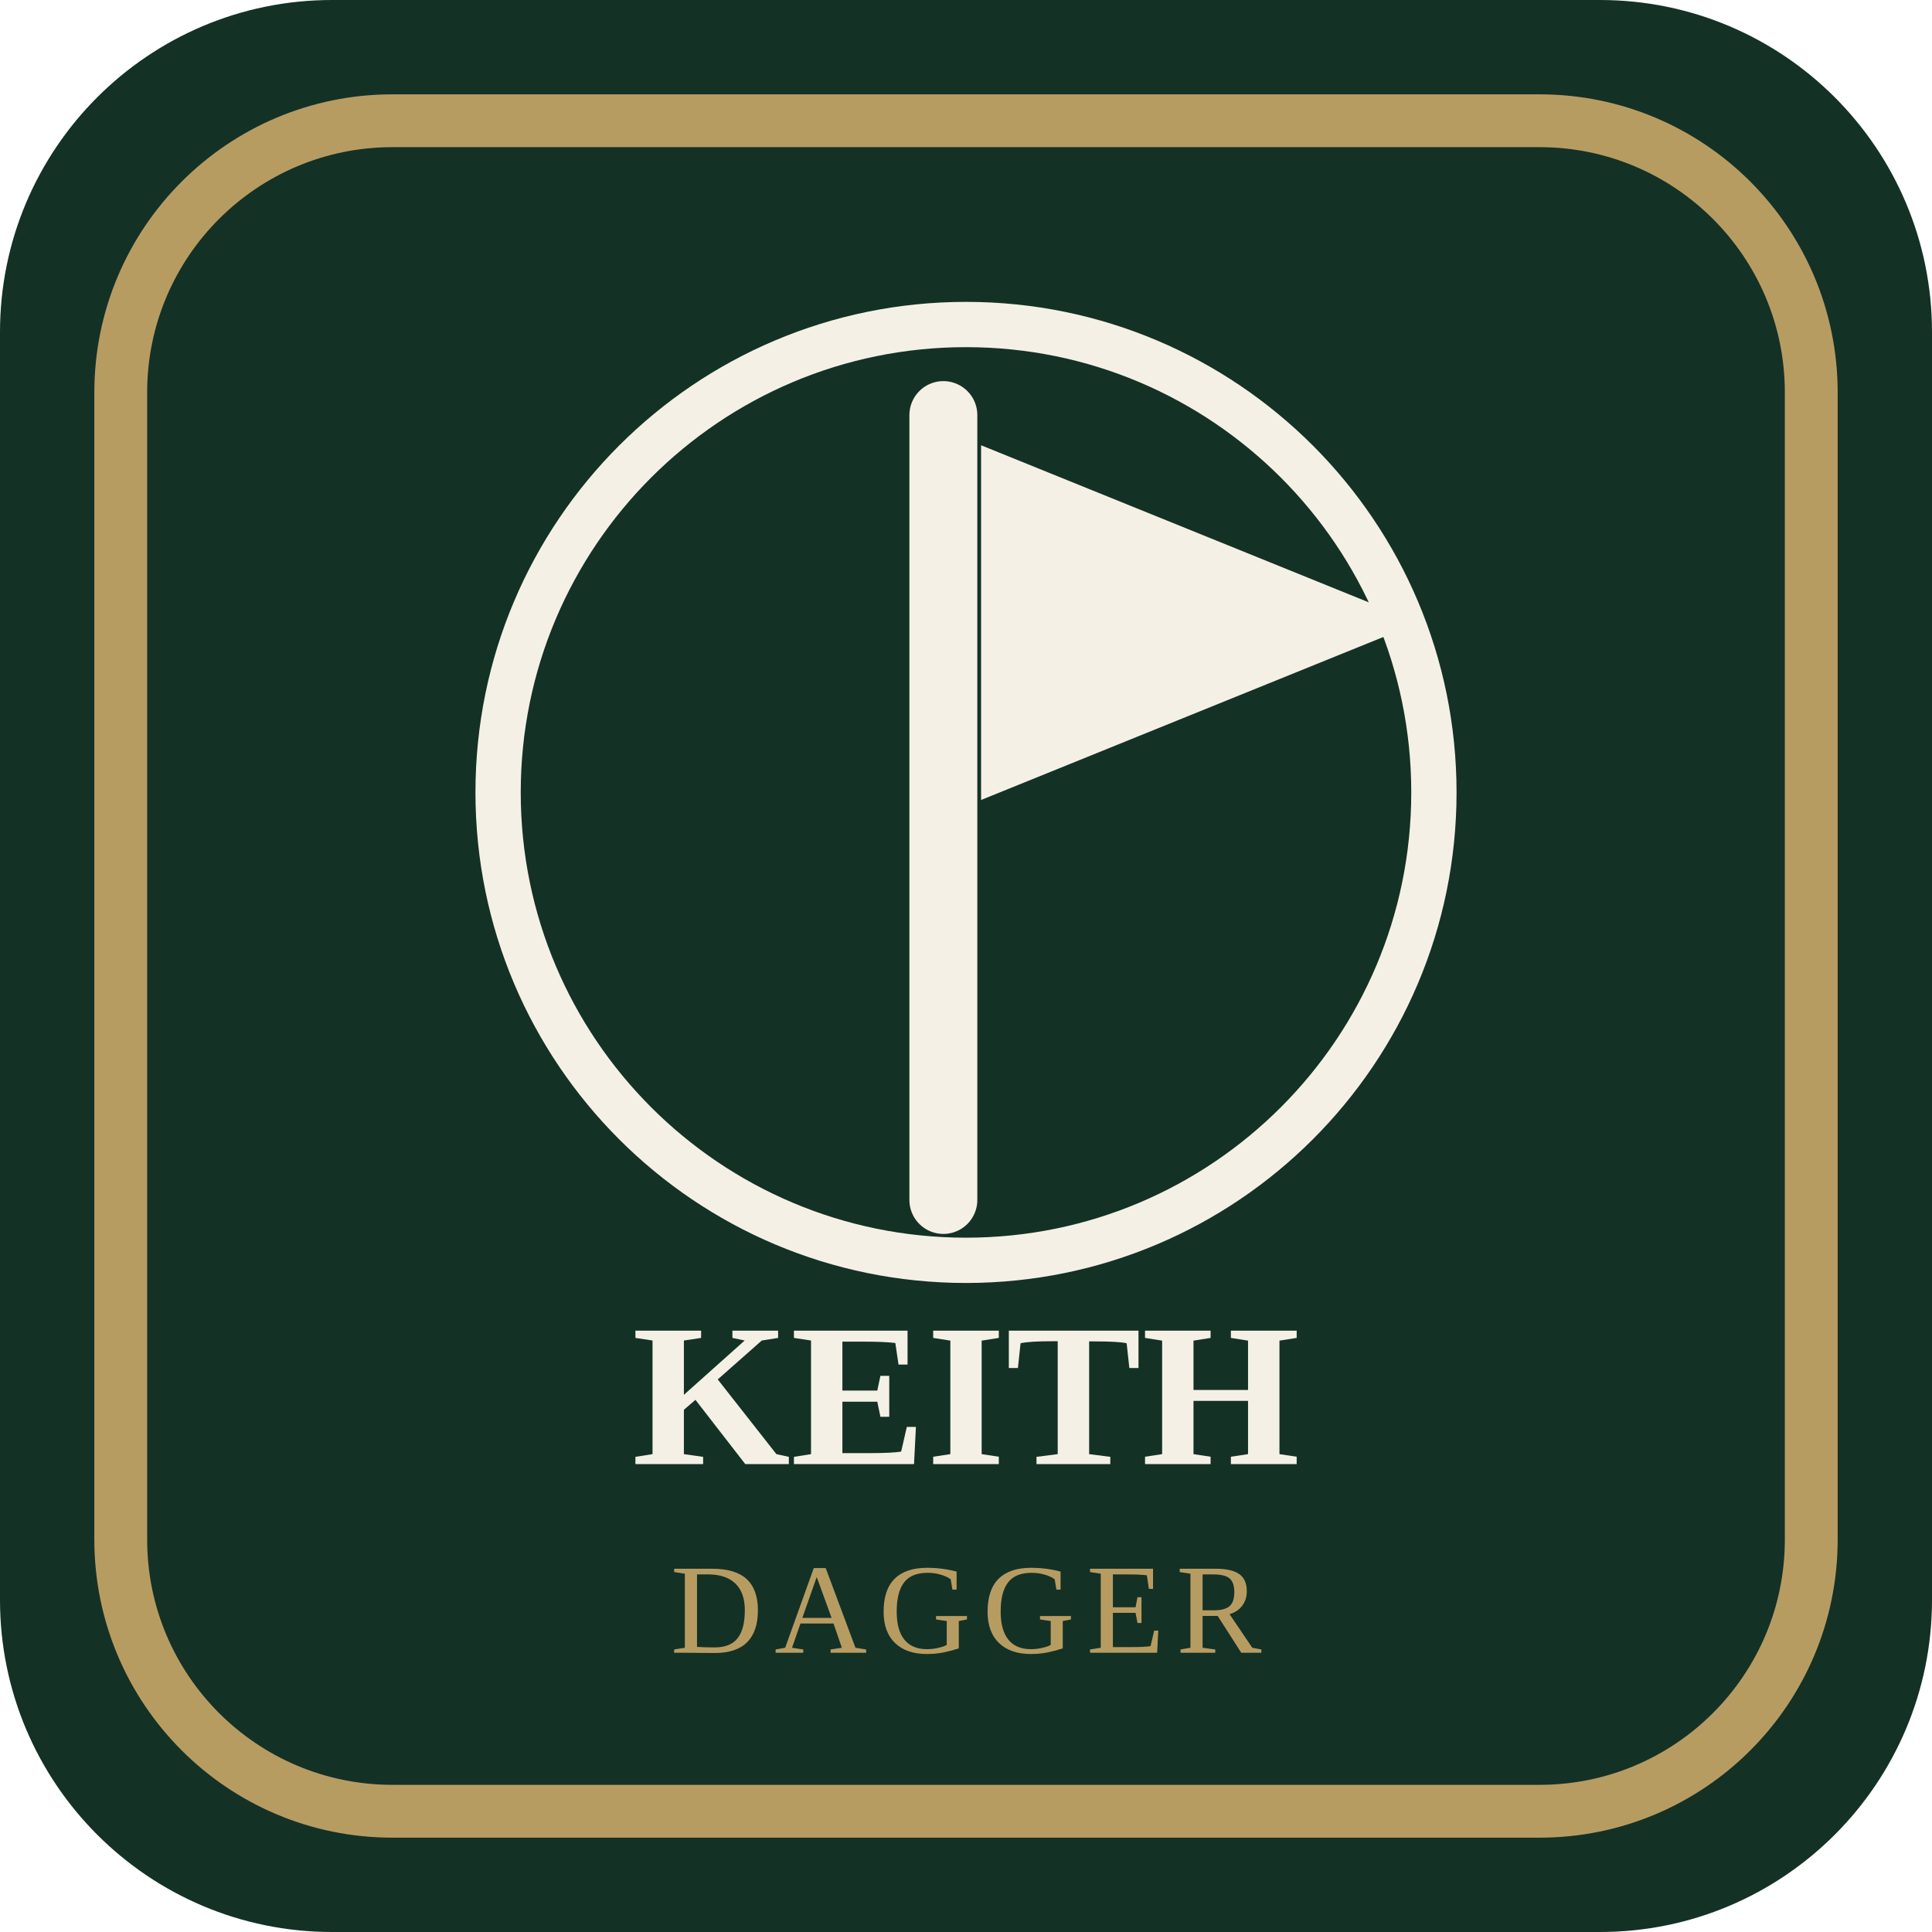
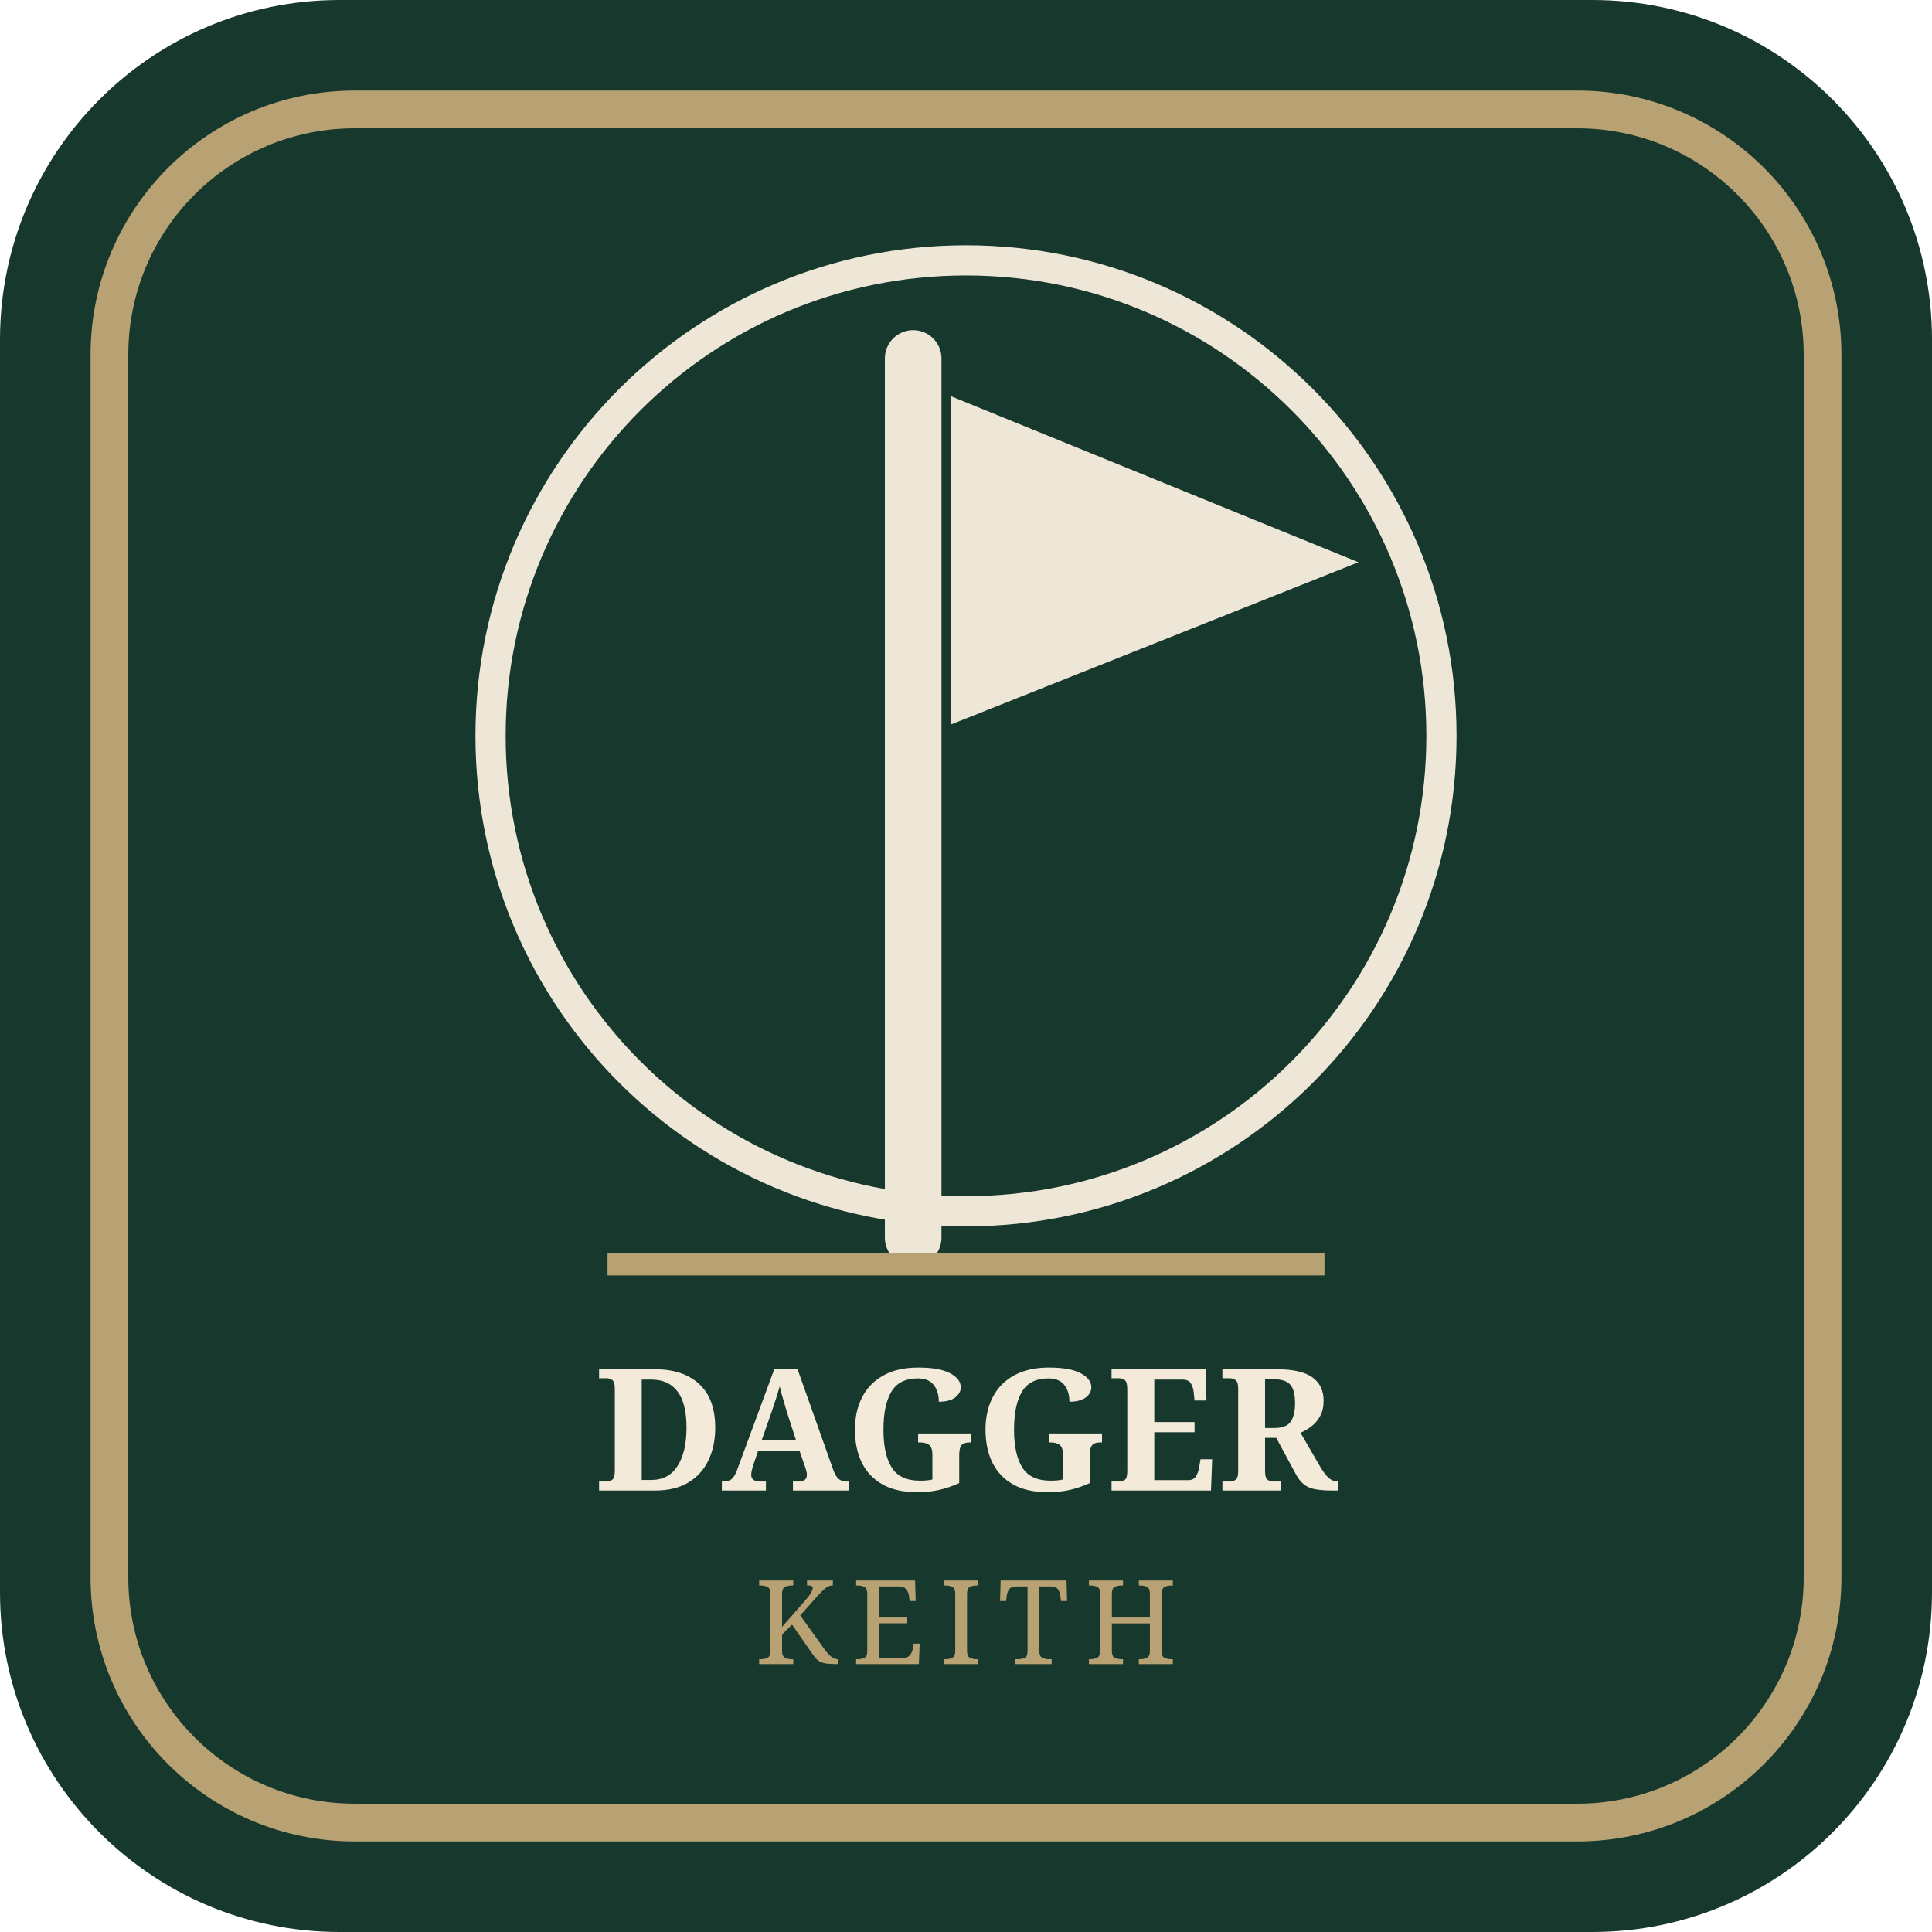
<svg xmlns="http://www.w3.org/2000/svg" viewBox="0 0 512 512">
-   <rect width="512" height="512" rx="88" fill="#143126" />
-   <rect x="32" y="32" width="448" height="448" rx="72" fill="none" stroke="#b79c62" stroke-width="14" />
-   <circle cx="256" cy="210" r="124" fill="none" stroke="#f5f0e5" stroke-width="12" />
-   <path d="M250 110v208" stroke="#f5f0e5" stroke-width="18" stroke-linecap="round" />
-   <path d="M260 118L376 165 260 212Z" fill="#f5f0e5" />
-   <text x="256" y="388" text-anchor="middle" fill="#f5f0e5" font-family="Georgia, 'Times New Roman', serif" font-size="54" font-weight="700">KEITH</text>
-   <text x="256" y="438" text-anchor="middle" fill="#b79c62" font-family="Georgia, 'Times New Roman', serif" font-size="34" letter-spacing="3">DAGGER</text>
+   <rect width="512" height="512" rx="90" fill="#17382c" />
+   <rect x="29" y="29" width="454" height="454" rx="65" fill="none" stroke="#b8a274" stroke-width="10" />
+   <circle cx="256" cy="195" r="126" fill="none" stroke="#eee7d7" stroke-width="8" />
+   <path d="M242 95v233" stroke="#eee7d7" stroke-width="15" stroke-linecap="round" />
+   <path d="M252 105l108 44-108 43z" fill="#eee7d7" />
+   <path d="M161 335h190" stroke="#b8a274" stroke-width="6" />
+   <text x="256" y="395" font-family="Georgia,serif" font-size="45" font-weight="bold" fill="#f3eada" text-anchor="middle">DAGGER</text>
+   <text x="256" y="441" font-family="Georgia,serif" font-size="31" letter-spacing="4" fill="#b8a274" text-anchor="middle">KEITH</text>
</svg>
